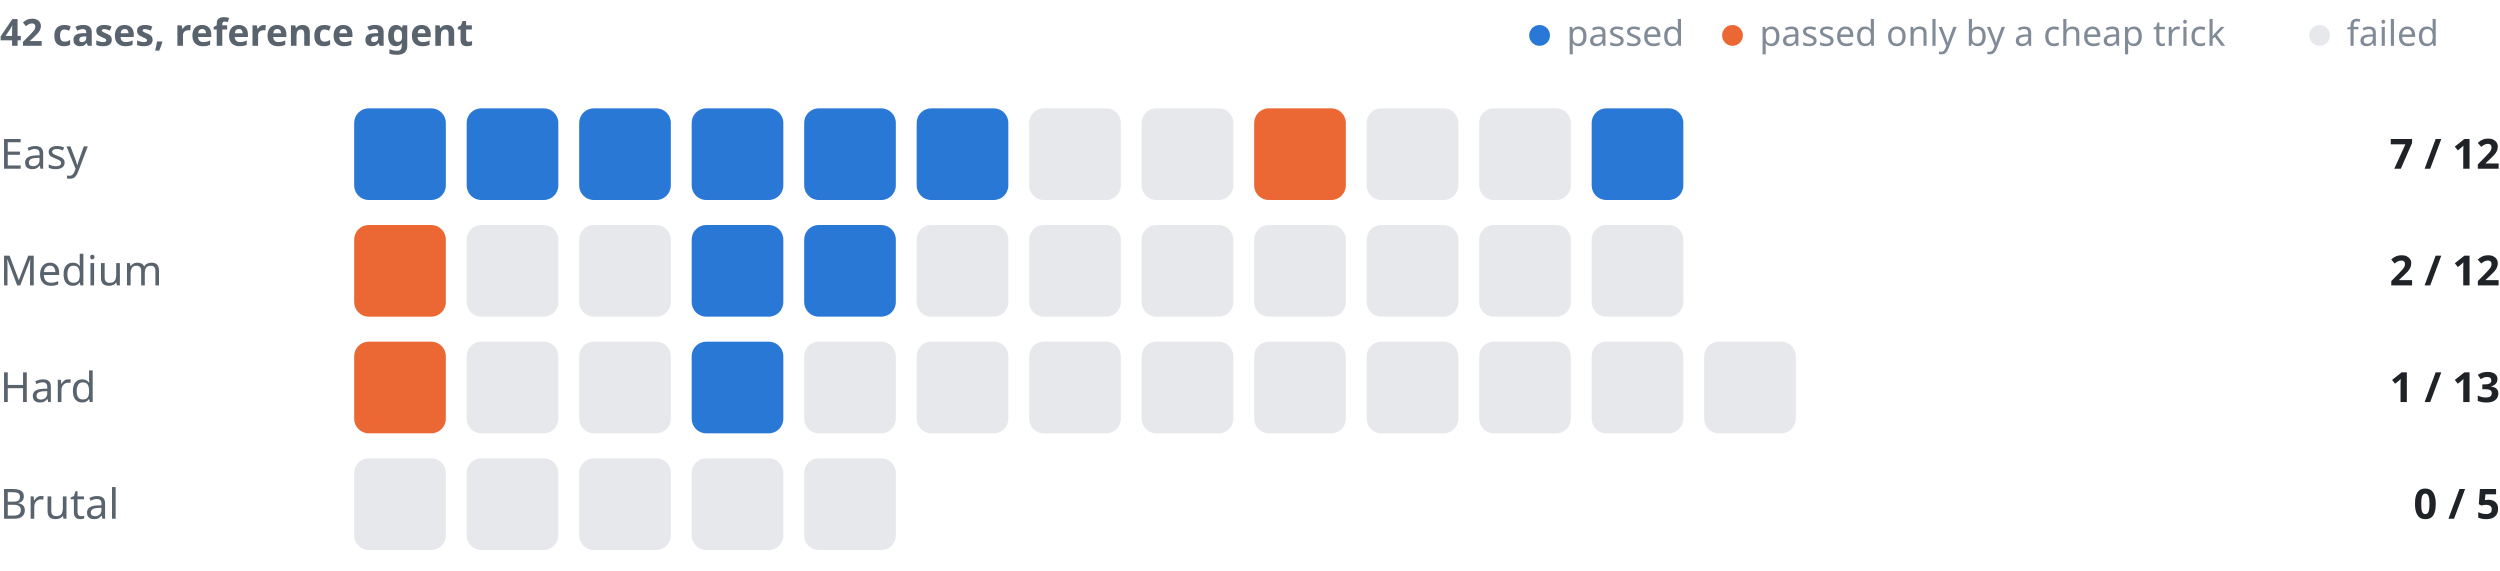
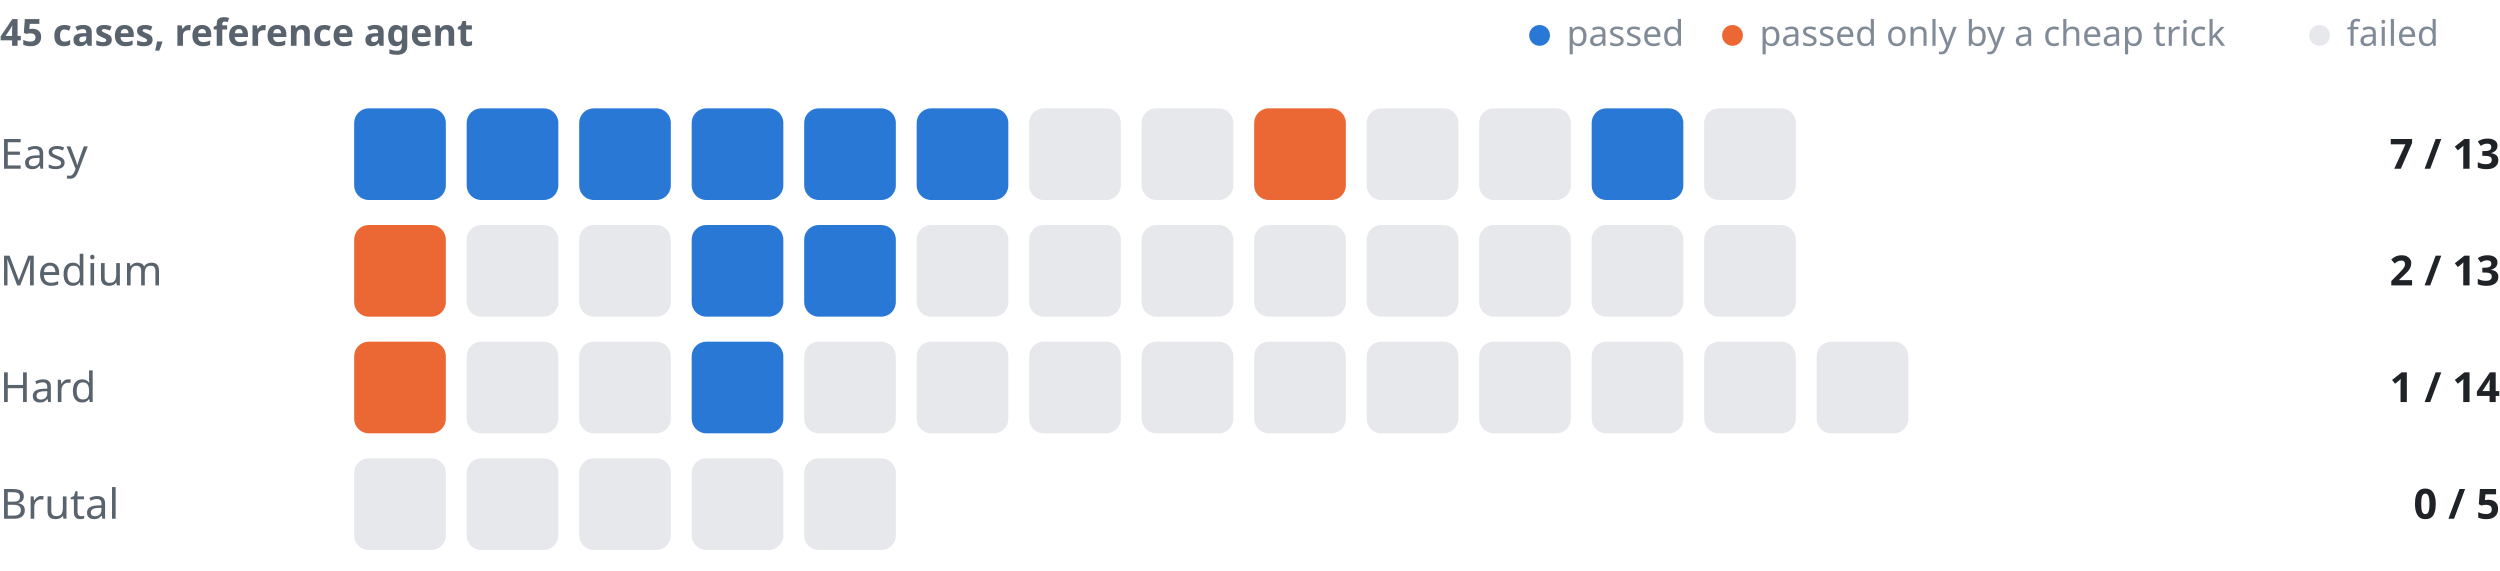
<svg xmlns="http://www.w3.org/2000/svg" viewBox="0 0 1200 274" width="1200" height="274" role="img" aria-label="The reference agent passes 7 of 12 easy, 2 of 12 medium, 1 of 13 hard, 0 of 5 brutal cases. Cheap tricks turn 3 failed cases into passes.">
-   <text x="0" y="22" font-family="-apple-system, BlinkMacSystemFont, 'Segoe UI', 'Noto Sans', Helvetica, Arial, sans-serif" font-size="18" font-weight="600" fill="#59636e" text-anchor="start" style="font-variant-numeric: tabular-nums">42 cases, reference agent</text>
+   <text x="0" y="22" font-family="-apple-system, BlinkMacSystemFont, 'Segoe UI', 'Noto Sans', Helvetica, Arial, sans-serif" font-size="18" font-weight="600" fill="#59636e" text-anchor="start" style="font-variant-numeric: tabular-nums">45 cases, reference agent</text>
  <circle cx="1113.4" cy="17" r="5" fill="#e6e8eb" />
  <text x="1126.4" y="22" font-family="-apple-system, BlinkMacSystemFont, 'Segoe UI', 'Noto Sans', Helvetica, Arial, sans-serif" font-size="17" font-weight="400" fill="#818b98" text-anchor="start" style="font-variant-numeric: tabular-nums">failed</text>
  <circle cx="831.6" cy="17" r="5" fill="#eb6834" />
  <text x="844.6" y="22" font-family="-apple-system, BlinkMacSystemFont, 'Segoe UI', 'Noto Sans', Helvetica, Arial, sans-serif" font-size="17" font-weight="400" fill="#818b98" text-anchor="start" style="font-variant-numeric: tabular-nums">passed only by a cheap trick</text>
  <circle cx="739" cy="17" r="5" fill="#2a78d6" />
  <text x="752" y="22" font-family="-apple-system, BlinkMacSystemFont, 'Segoe UI', 'Noto Sans', Helvetica, Arial, sans-serif" font-size="17" font-weight="400" fill="#818b98" text-anchor="start" style="font-variant-numeric: tabular-nums">passed</text>
  <text x="0" y="81" font-family="-apple-system, BlinkMacSystemFont, 'Segoe UI', 'Noto Sans', Helvetica, Arial, sans-serif" font-size="20" font-weight="400" fill="#59636e" text-anchor="start" style="font-variant-numeric: tabular-nums">Easy</text>
  <rect x="170" y="52" width="44" height="44" rx="7" fill="#2a78d6" />
  <rect x="224" y="52" width="44" height="44" rx="7" fill="#2a78d6" />
  <rect x="278" y="52" width="44" height="44" rx="7" fill="#2a78d6" />
  <rect x="332" y="52" width="44" height="44" rx="7" fill="#2a78d6" />
  <rect x="386" y="52" width="44" height="44" rx="7" fill="#2a78d6" />
  <rect x="440" y="52" width="44" height="44" rx="7" fill="#2a78d6" />
  <rect x="494" y="52" width="44" height="44" rx="7" fill="#e6e8eb" />
  <rect x="548" y="52" width="44" height="44" rx="7" fill="#e6e8eb" />
  <rect x="602" y="52" width="44" height="44" rx="7" fill="#eb6834" />
  <rect x="656" y="52" width="44" height="44" rx="7" fill="#e6e8eb" />
  <rect x="710" y="52" width="44" height="44" rx="7" fill="#e6e8eb" />
  <rect x="764" y="52" width="44" height="44" rx="7" fill="#2a78d6" />
-   <text x="1200" y="81" font-family="-apple-system, BlinkMacSystemFont, 'Segoe UI', 'Noto Sans', Helvetica, Arial, sans-serif" font-size="20" font-weight="600" fill="#1f2328" text-anchor="end" style="font-variant-numeric: tabular-nums">7 / 12</text>
+   <text x="1200" y="81" font-family="-apple-system, BlinkMacSystemFont, 'Segoe UI', 'Noto Sans', Helvetica, Arial, sans-serif" font-size="20" font-weight="600" fill="#1f2328" text-anchor="end" style="font-variant-numeric: tabular-nums">7 / 13</text>
  <text x="0" y="137" font-family="-apple-system, BlinkMacSystemFont, 'Segoe UI', 'Noto Sans', Helvetica, Arial, sans-serif" font-size="20" font-weight="400" fill="#59636e" text-anchor="start" style="font-variant-numeric: tabular-nums">Medium</text>
  <rect x="170" y="108" width="44" height="44" rx="7" fill="#eb6834" />
  <rect x="224" y="108" width="44" height="44" rx="7" fill="#e6e8eb" />
  <rect x="278" y="108" width="44" height="44" rx="7" fill="#e6e8eb" />
  <rect x="332" y="108" width="44" height="44" rx="7" fill="#2a78d6" />
  <rect x="386" y="108" width="44" height="44" rx="7" fill="#2a78d6" />
  <rect x="440" y="108" width="44" height="44" rx="7" fill="#e6e8eb" />
  <rect x="494" y="108" width="44" height="44" rx="7" fill="#e6e8eb" />
  <rect x="548" y="108" width="44" height="44" rx="7" fill="#e6e8eb" />
  <rect x="602" y="108" width="44" height="44" rx="7" fill="#e6e8eb" />
  <rect x="656" y="108" width="44" height="44" rx="7" fill="#e6e8eb" />
  <rect x="710" y="108" width="44" height="44" rx="7" fill="#e6e8eb" />
  <rect x="764" y="108" width="44" height="44" rx="7" fill="#e6e8eb" />
-   <text x="1200" y="137" font-family="-apple-system, BlinkMacSystemFont, 'Segoe UI', 'Noto Sans', Helvetica, Arial, sans-serif" font-size="20" font-weight="600" fill="#1f2328" text-anchor="end" style="font-variant-numeric: tabular-nums">2 / 12</text>
+   <text x="1200" y="137" font-family="-apple-system, BlinkMacSystemFont, 'Segoe UI', 'Noto Sans', Helvetica, Arial, sans-serif" font-size="20" font-weight="600" fill="#1f2328" text-anchor="end" style="font-variant-numeric: tabular-nums">2 / 13</text>
  <text x="0" y="193" font-family="-apple-system, BlinkMacSystemFont, 'Segoe UI', 'Noto Sans', Helvetica, Arial, sans-serif" font-size="20" font-weight="400" fill="#59636e" text-anchor="start" style="font-variant-numeric: tabular-nums">Hard</text>
  <rect x="170" y="164" width="44" height="44" rx="7" fill="#eb6834" />
  <rect x="224" y="164" width="44" height="44" rx="7" fill="#e6e8eb" />
  <rect x="278" y="164" width="44" height="44" rx="7" fill="#e6e8eb" />
  <rect x="332" y="164" width="44" height="44" rx="7" fill="#2a78d6" />
  <rect x="386" y="164" width="44" height="44" rx="7" fill="#e6e8eb" />
  <rect x="440" y="164" width="44" height="44" rx="7" fill="#e6e8eb" />
  <rect x="494" y="164" width="44" height="44" rx="7" fill="#e6e8eb" />
  <rect x="548" y="164" width="44" height="44" rx="7" fill="#e6e8eb" />
  <rect x="602" y="164" width="44" height="44" rx="7" fill="#e6e8eb" />
  <rect x="656" y="164" width="44" height="44" rx="7" fill="#e6e8eb" />
  <rect x="710" y="164" width="44" height="44" rx="7" fill="#e6e8eb" />
  <rect x="764" y="164" width="44" height="44" rx="7" fill="#e6e8eb" />
  <rect x="818" y="164" width="44" height="44" rx="7" fill="#e6e8eb" />
-   <text x="1200" y="193" font-family="-apple-system, BlinkMacSystemFont, 'Segoe UI', 'Noto Sans', Helvetica, Arial, sans-serif" font-size="20" font-weight="600" fill="#1f2328" text-anchor="end" style="font-variant-numeric: tabular-nums">1 / 13</text>
+   <text x="1200" y="193" font-family="-apple-system, BlinkMacSystemFont, 'Segoe UI', 'Noto Sans', Helvetica, Arial, sans-serif" font-size="20" font-weight="600" fill="#1f2328" text-anchor="end" style="font-variant-numeric: tabular-nums">1 / 14</text>
  <text x="0" y="249" font-family="-apple-system, BlinkMacSystemFont, 'Segoe UI', 'Noto Sans', Helvetica, Arial, sans-serif" font-size="20" font-weight="400" fill="#59636e" text-anchor="start" style="font-variant-numeric: tabular-nums">Brutal</text>
  <rect x="170" y="220" width="44" height="44" rx="7" fill="#e6e8eb" />
  <rect x="224" y="220" width="44" height="44" rx="7" fill="#e6e8eb" />
  <rect x="278" y="220" width="44" height="44" rx="7" fill="#e6e8eb" />
  <rect x="332" y="220" width="44" height="44" rx="7" fill="#e6e8eb" />
  <rect x="386" y="220" width="44" height="44" rx="7" fill="#e6e8eb" />
  <text x="1200" y="249" font-family="-apple-system, BlinkMacSystemFont, 'Segoe UI', 'Noto Sans', Helvetica, Arial, sans-serif" font-size="20" font-weight="600" fill="#1f2328" text-anchor="end" style="font-variant-numeric: tabular-nums">0 / 5</text>
+   <rect x="818" y="52" width="44" height="44" rx="7" fill="#e6e8eb" />
+   <rect x="818" y="108" width="44" height="44" rx="7" fill="#e6e8eb" />
+   <rect x="872" y="164" width="44" height="44" rx="7" fill="#e6e8eb" />
</svg>
